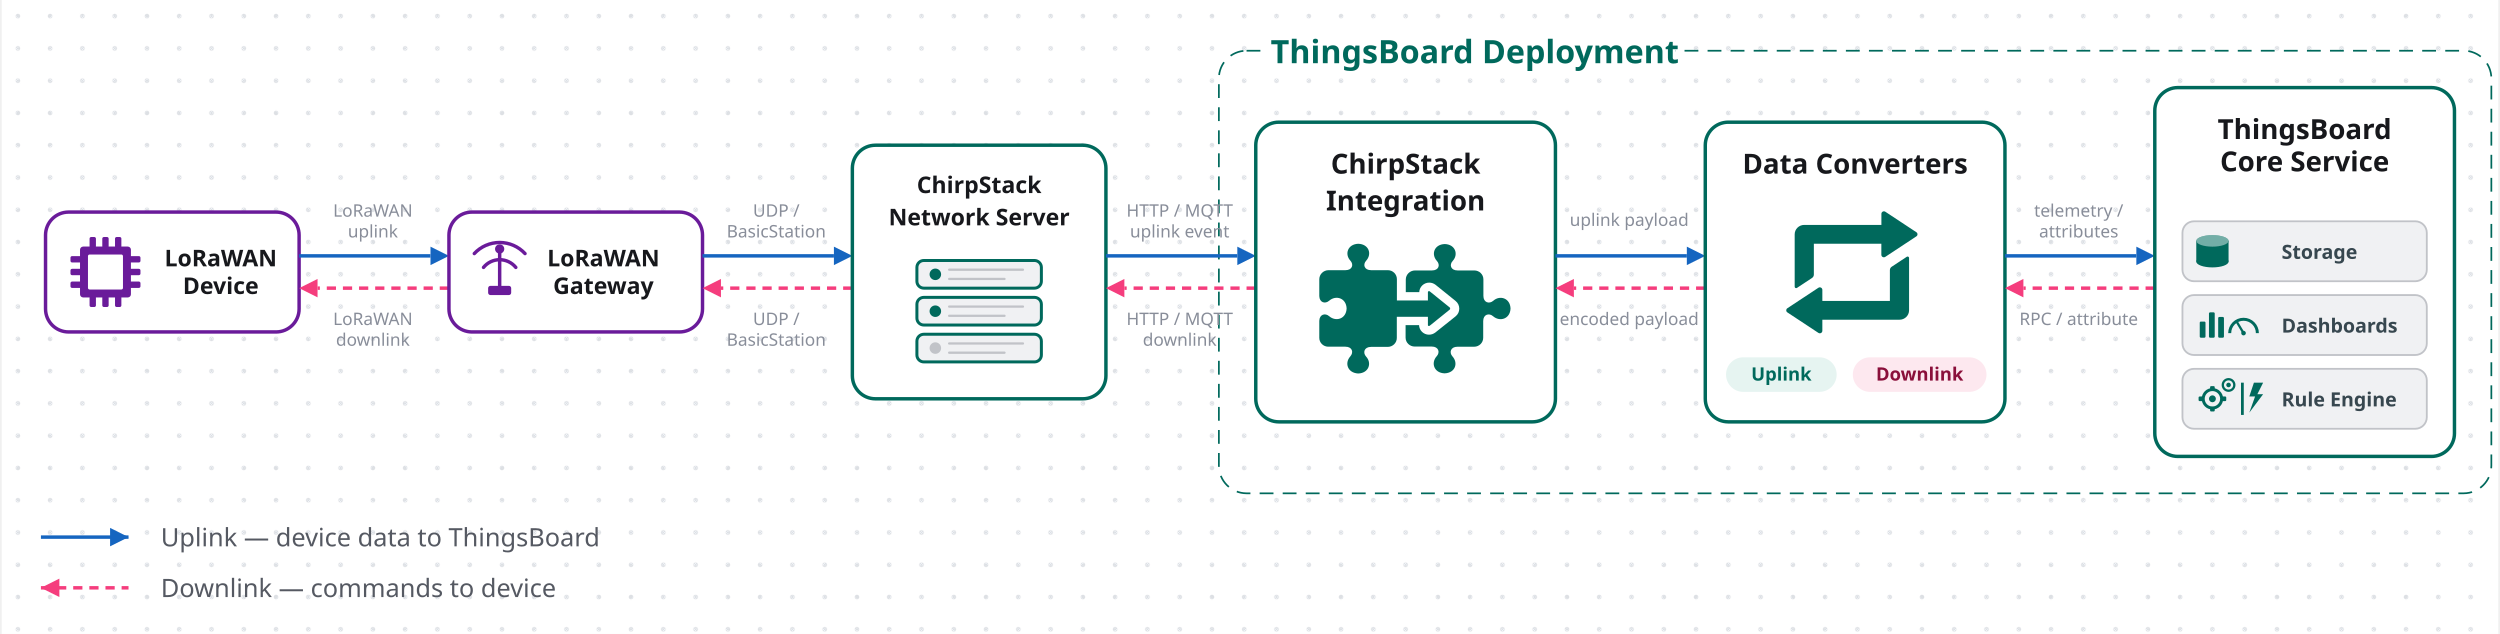
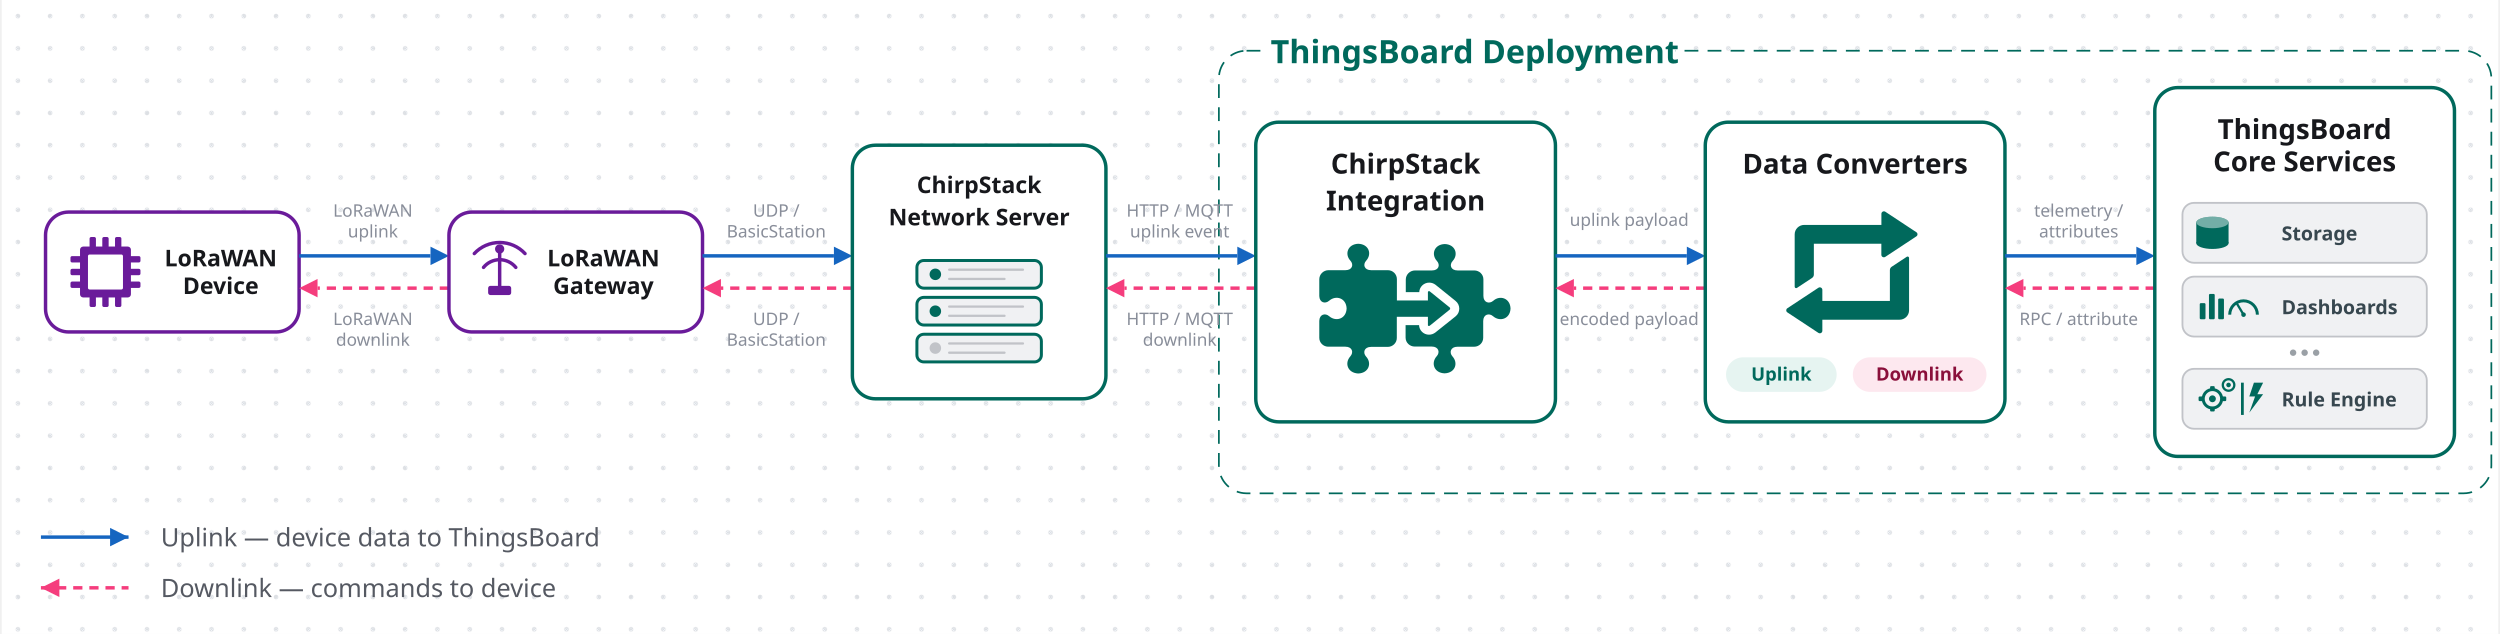
<svg xmlns="http://www.w3.org/2000/svg" width="1400" height="355" fill="none" viewBox="0 0 1083 275">
  <defs>
    <pattern id="dots" x="0" y="0" width="14" height="14" patternUnits="userSpaceOnUse">
      <circle cx="7" cy="7" r="1" fill="#dde0e4" />
    </pattern>
    <clipPath id="clip0">
      <path fill="#fff" d="M0 0h1083v275H0z" />
    </clipPath>
  </defs>
  <g clip-path="url(#clip0)">
    <path fill="#fff" d="M0 0h1083v275H0z" />
    <rect width="1083" height="275" fill="url(#dots)" />
    <g transform="translate(13,33)">
      <rect x="515" y="-11" width="552" height="192" rx="12" fill="none" stroke="#00695c" stroke-width="0.75" stroke-dasharray="6,4" />
      <rect x="535" y="-18" width="178" height="14" fill="#fff" />
      <text x="626" y="-11" text-anchor="middle" font-family="system-ui,sans-serif" font-size="14" fill="#00695c" font-weight="600" dominant-baseline="central" textLength="174" lengthAdjust="spacing">ThingsBoard Deployment</text>
      <rect x="6" y="59" width="110" height="52" rx="10" fill="#fff" stroke="#6a1b9a" stroke-width="1.5" />
      <g transform="translate(11.3,64.3) scale(0.69)" fill="#6a1b9a">
        <rect x="14" y="14" width="32" height="32" rx="2" fill="#6a1b9a" />
        <rect x="19" y="19" width="22" height="22" rx="1" fill="#fff" />
        <rect x="20" y="8" width="4" height="7" rx="1" />
        <rect x="28" y="8" width="4" height="7" rx="1" />
        <rect x="36" y="8" width="4" height="7" rx="1" />
        <rect x="20" y="45" width="4" height="7" rx="1" />
        <rect x="28" y="45" width="4" height="7" rx="1" />
        <rect x="36" y="45" width="4" height="7" rx="1" />
        <rect x="8" y="20" width="7" height="4" rx="1" />
        <rect x="8" y="28" width="7" height="4" rx="1" />
        <rect x="8" y="36" width="7" height="4" rx="1" />
        <rect x="45" y="20" width="7" height="4" rx="1" />
        <rect x="45" y="28" width="7" height="4" rx="1" />
        <rect x="45" y="36" width="7" height="4" rx="1" />
      </g>
      <text x="82" y="79" text-anchor="middle" font-family="system-ui,sans-serif" font-size="10" fill="#17181c" font-weight="600" dominant-baseline="middle">LoRaWAN</text>
      <text x="82" y="91" text-anchor="middle" font-family="system-ui,sans-serif" font-size="10" fill="#17181c" font-weight="600" dominant-baseline="middle">Device</text>
      <line x1="116" y1="78" x2="173" y2="78" stroke="#1565c0" stroke-width="1.5" />
      <polygon points="173,74 181,78 173,82" fill="#1565c0" />
      <text x="148" y="61" text-anchor="middle" font-family="system-ui,sans-serif" font-size="7.5" fill="#888d99">LoRaWAN</text>
      <text x="148" y="70" text-anchor="middle" font-family="system-ui,sans-serif" font-size="7.5" fill="#888d99">uplink</text>
      <line x1="181" y1="92" x2="124" y2="92" stroke="#f53d7d" stroke-width="1.5" stroke-dasharray="4,3" />
      <polygon points="124,88 116,92 124,96" fill="#f53d7d" />
      <text x="148" y="108" text-anchor="middle" font-family="system-ui,sans-serif" font-size="7.5" fill="#888d99">LoRaWAN</text>
      <text x="148" y="117" text-anchor="middle" font-family="system-ui,sans-serif" font-size="7.5" fill="#888d99">downlink</text>
      <rect x="181" y="59" width="110" height="52" rx="10" fill="#fff" stroke="#6a1b9a" stroke-width="1.5" />
      <g transform="translate(190,53)" fill="none" stroke="#6a1b9a" stroke-width="1.5" stroke-linecap="round">
        <line x1="13" y1="38" x2="13" y2="22" />
        <path d="M 6,30 a9,9 0 0,1 14,0" fill="none" />
        <path d="M 2,24 a15,15 0 0,1 22,0" fill="none" />
        <rect x="8" y="38" width="10" height="4" rx="1" fill="#6a1b9a" stroke="none" />
        <circle cx="13" cy="22" r="2" fill="#6a1b9a" stroke="none" />
      </g>
      <text x="248" y="79" text-anchor="middle" font-family="system-ui,sans-serif" font-size="10" fill="#17181c" font-weight="600" dominant-baseline="middle">LoRaWAN</text>
      <text x="248" y="91" text-anchor="middle" font-family="system-ui,sans-serif" font-size="10" fill="#17181c" font-weight="600" dominant-baseline="middle">Gateway</text>
      <line x1="291" y1="78" x2="348" y2="78" stroke="#1565c0" stroke-width="1.5" />
      <polygon points="348,74 356,78 348,82" fill="#1565c0" />
      <text x="323" y="61" text-anchor="middle" font-family="system-ui,sans-serif" font-size="7.5" fill="#888d99">UDP /</text>
      <text x="323" y="70" text-anchor="middle" font-family="system-ui,sans-serif" font-size="7.5" fill="#888d99">BasicStation</text>
      <line x1="356" y1="92" x2="299" y2="92" stroke="#f53d7d" stroke-width="1.5" stroke-dasharray="4,3" />
      <polygon points="299,88 291,92 299,96" fill="#f53d7d" />
      <text x="323" y="108" text-anchor="middle" font-family="system-ui,sans-serif" font-size="7.5" fill="#888d99">UDP /</text>
      <text x="323" y="117" text-anchor="middle" font-family="system-ui,sans-serif" font-size="7.5" fill="#888d99">BasicStation</text>
      <rect x="356" y="30" width="110" height="110" rx="10" fill="#fff" stroke="#00695c" stroke-width="1.5" />
      <text x="411" y="43" text-anchor="middle" font-family="system-ui,sans-serif" font-size="10" fill="#17181c" font-weight="600" dominant-baseline="hanging">ChirpStack</text>
      <text x="411" y="57" text-anchor="middle" font-family="system-ui,sans-serif" font-size="10" fill="#17181c" font-weight="600" dominant-baseline="hanging">Network Server</text>
      <g fill="none" stroke="#00695c" stroke-width="1.3" stroke-linecap="round">
        <rect x="384" y="80" width="54" height="12" rx="3" fill="#f0f1f3" stroke="#00695c" />
        <circle cx="392" cy="86" r="2.5" fill="#00695c" stroke="none" />
        <line x1="398" y1="84" x2="430" y2="84" stroke="#c1c3c8" stroke-width="1" />
        <line x1="398" y1="88" x2="422" y2="88" stroke="#c1c3c8" stroke-width="1" />
        <rect x="384" y="96" width="54" height="12" rx="3" fill="#f0f1f3" stroke="#00695c" />
        <circle cx="392" cy="102" r="2.5" fill="#00695c" stroke="none" />
        <line x1="398" y1="100" x2="430" y2="100" stroke="#c1c3c8" stroke-width="1" />
        <line x1="398" y1="104" x2="422" y2="104" stroke="#c1c3c8" stroke-width="1" />
        <rect x="384" y="112" width="54" height="12" rx="3" fill="#f0f1f3" stroke="#00695c" />
        <circle cx="392" cy="118" r="2.5" fill="#c1c3c8" stroke="none" />
        <line x1="398" y1="116" x2="430" y2="116" stroke="#c1c3c8" stroke-width="1" />
        <line x1="398" y1="120" x2="422" y2="120" stroke="#c1c3c8" stroke-width="1" />
      </g>
      <line x1="466" y1="78" x2="523" y2="78" stroke="#1565c0" stroke-width="1.5" />
      <polygon points="523,74 531,78 523,82" fill="#1565c0" />
      <text x="498" y="61" text-anchor="middle" font-family="system-ui,sans-serif" font-size="7.5" fill="#888d99">HTTP / MQTT</text>
      <text x="498" y="70" text-anchor="middle" font-family="system-ui,sans-serif" font-size="7.5" fill="#888d99">uplink event</text>
      <line x1="531" y1="92" x2="474" y2="92" stroke="#f53d7d" stroke-width="1.5" stroke-dasharray="4,3" />
      <polygon points="474,88 466,92 474,96" fill="#f53d7d" />
      <text x="498" y="108" text-anchor="middle" font-family="system-ui,sans-serif" font-size="7.5" fill="#888d99">HTTP / MQTT</text>
      <text x="498" y="117" text-anchor="middle" font-family="system-ui,sans-serif" font-size="7.5" fill="#888d99">downlink</text>
      <rect x="531" y="20" width="130" height="130" rx="10" fill="#fff" stroke="#00695c" stroke-width="1.5" />
      <text x="596" y="33" text-anchor="middle" font-family="system-ui,sans-serif" font-size="12" fill="#17181c" font-weight="600" dominant-baseline="hanging">ChirpStack</text>
      <text x="596" y="49" text-anchor="middle" font-family="system-ui,sans-serif" font-size="12" fill="#17181c" font-weight="600" dominant-baseline="hanging">Integration</text>
      <g transform="matrix(-0.16987,0,0,-0.166552,641.5201,141.5578)" fill="#00695c">
        <path d="m 465.3,145.05 h -43.5 c -17.7,0 -21.8,-14.7 -12.6,-25.3 15.2,-17.2 7.1,-43 -20.2,-44.5 -27.3,1 -35.4,27.3 -20.2,44 9.1,10.1 5.1,25.3 -12.6,25.3 h -42.5 c -12.6,0 -23.3,10.1 -23.3,23.3 v 55.1 h -1 -78.4 v -21.8 c 0,-2 -2.5,-3 -4.6,-1.5 l -51.1,42 c -1.5,1.5 -1.5,4 0,5.6 l 51.1,42 c 2,1.5 4.6,0 4.6,-2 v -21.8 h 78.2 1 v 55.6 c 0,12.6 10.1,23.3 23.3,23.3 H 356 c 17.7,0 21.8,14.7 12.6,24.8 -15.2,17.2 -7.1,43 20.2,44 27.3,-1 35.4,-27.3 20.2,-44 -9.1,-10.1 -5.1,-24.8 12.6,-24.8 h 43 c 13.2,0 23.8,-10.6 23.8,-23.8 v -43.6 c -0.5,-17.2 -15.2,-21.2 -25.3,-12.1 -17.2,15.2 -43.5,7.1 -44.5,-20.2 1,-27.3 27.3,-35.4 44.5,-20.2 10.1,9.1 24.8,5.1 25.3,-12.1 v -44 c 0.1,-12.7 -10,-23.3 -23.1,-23.3 z" />
        <path d="m 244.7,145.45 h -43.5 c -17.7,0 -21.8,-15.2 -12.6,-25.3 15.2,-17.2 7.1,-43.5 -20.2,-44.5 -27.3,1 -35.4,26.8 -20.2,44 9.1,10.1 5.1,25.3 -12.6,25.3 H 93.1 c -13.2,0 -23.3,10.6 -23.3,23.3 v 43.5 c 0,17.7 -15.2,21.8 -25.3,12.6 -17.2,-15.2 -43.5,-7.1 -44.5,20.2 1,27.3 27.3,35.4 44,20.2 10.1,-9.1 25.3,-5.1 25.3,12.6 v 43 c 0,13.2 10.6,23.3 23.3,23.3 h 42.5 c 17.7,0 21.8,14.7 12.6,24.8 -15.2,16.7 -7.1,43 20.2,44 27.3,-1 35.4,-26.8 20.2,-44 -9.1,-10.1 -5.1,-24.8 12.6,-24.8 h 43 c 13.2,0 23.8,-10.6 23.8,-23.8 v -32.7 h -34.4 c -0.5,13.7 -11.7,24.8 -25.3,24.8 -6.1,0 -11.6,-2 -16.2,-5.6 l -51.1,-42 c -6.1,-5.1 -9.6,-12.1 -9.6,-20.2 0,-8.1 3.5,-15.2 9.6,-20.2 l 51.6,-42 c 4.6,-3.5 10.1,-5.6 16.2,-5.6 13.7,0 24.8,11.1 25.3,24.8 H 268 v -32.4 c 0,-13.2 -10.6,-23.3 -23.3,-23.3 z" />
      </g>
      <line x1="661" y1="78" x2="718" y2="78" stroke="#1565c0" stroke-width="1.5" />
      <polygon points="718,74 726,78 718,82" fill="#1565c0" />
      <text x="693" y="65" text-anchor="middle" font-family="system-ui,sans-serif" font-size="7.5" fill="#888d99">uplink payload</text>
      <line x1="726" y1="92" x2="669" y2="92" stroke="#f53d7d" stroke-width="1.5" stroke-dasharray="4,3" />
      <polygon points="669,88 661,92 669,96" fill="#f53d7d" />
      <text x="693" y="108" text-anchor="middle" font-family="system-ui,sans-serif" font-size="7.5" fill="#888d99">encoded payload</text>
      <rect x="726" y="20" width="130" height="130" rx="10" fill="#fff" stroke="#00695c" stroke-width="1.5" />
      <text x="791" y="33" text-anchor="middle" font-family="system-ui,sans-serif" font-size="12" fill="#17181c" font-weight="600" dominant-baseline="hanging">Data Converters</text>
      <g transform="matrix(0.217828,0,0,0.213574,736.2844,53.1842)" fill="#00695c">
        <path d="m 373.23,68.177 -61.8,-41.6 c -3.4,-2.3 -7.9,0.1 -7.9,4.2 v 22.5 h -153.6 c -10.6,0 -19.1,8.6 -19.1,19.1 v 106.5 c 0,2.3 2.6,3.7 4.5,2.4 l 30,-20.2 c 2.3,-1.5 3.7,-4.1 3.7,-6.9 v -62.7 h 134.4 v 22.5 c 0,4.1 4.5,6.5 7.9,4.2 l 61.8,-41.6 c 3.1,-2 3.1,-6.4 0.1,-8.4 z" />
        <path d="m 354.13,117.98 -30,20.2 c -2.3,1.5 -3.7,4.1 -3.7,6.9 v 62.6 h -134.5 v -22.5 c 0,-4.1 -4.5,-6.5 -7.9,-4.2 l -61.8,41.6 c -3,2 -3,6.4 0,8.4 l 61.8,41.6 c 3.4,2.3 7.9,-0.1 7.9,-4.2 v -22.5 h 153.5 c 10.6,0.1 19.2,-8.5 19.2,-19.1 v -106.4 c 0,-2.3 -2.6,-3.7 -4.5,-2.4 z" />
      </g>
      <rect x="735" y="122" width="48" height="15" rx="7.5" fill="#e6f4f1" />
      <text x="759" y="129" text-anchor="middle" font-family="system-ui,sans-serif" font-size="8" fill="#00695c" font-weight="700" dominant-baseline="central">Uplink</text>
      <rect x="790" y="122" width="58" height="15" rx="7.5" fill="#fde8ef" />
      <text x="819" y="129" text-anchor="middle" font-family="system-ui,sans-serif" font-size="8" fill="#8a0f3a" font-weight="700" dominant-baseline="central">Downlink</text>
      <line x1="856" y1="78" x2="913" y2="78" stroke="#1565c0" stroke-width="1.5" />
      <polygon points="913,74 921,78 913,82" fill="#1565c0" />
      <text x="888" y="61" text-anchor="middle" font-family="system-ui,sans-serif" font-size="7.5" fill="#888d99">telemetry /</text>
      <text x="888" y="70" text-anchor="middle" font-family="system-ui,sans-serif" font-size="7.5" fill="#888d99">attributes</text>
      <line x1="921" y1="92" x2="864" y2="92" stroke="#f53d7d" stroke-width="1.5" stroke-dasharray="4,3" />
      <polygon points="864,88 856,92 864,96" fill="#f53d7d" />
      <text x="888" y="108" text-anchor="middle" font-family="system-ui,sans-serif" font-size="7.5" fill="#888d99">RPC / attribute</text>
      <rect x="921" y="5" width="130" height="160" rx="10" fill="#fff" stroke="#00695c" stroke-width="1.5" />
      <text x="986" y="18" text-anchor="middle" font-family="system-ui,sans-serif" font-size="12" fill="#17181c" font-weight="600" dominant-baseline="hanging">ThingsBoard</text>
-       <text x="986" y="32" text-anchor="middle" font-family="system-ui,sans-serif" font-size="12" fill="#17181c" font-weight="600" dominant-baseline="hanging">Core Service</text>
+       <text x="986" y="32" text-anchor="middle" font-family="system-ui,sans-serif" font-size="12" fill="#17181c" font-weight="600" dominant-baseline="hanging">Core Services</text>
      <g transform="translate(232,5)">
-         <rect x="701" y="58" width="106" height="26" rx="5" fill="#f0f1f3" stroke="#c1c3c8" stroke-width=".8" />
-         <g fill="#00695c" transform="translate(45,1.5)">
+         <rect x="701" y="50" width="106" height="26" rx="5" fill="#f0f1f3" stroke="#c1c3c8" stroke-width=".8" />
+         <g fill="#00695c" transform="translate(45,-6.5)">
          <ellipse cx="669" cy="65" rx="7" ry="2.5" fill="#00695c" />
          <rect x="662" y="65" width="14" height="9" fill="#00695c" />
          <ellipse cx="669" cy="74" rx="7" ry="2.5" fill="#00695c" />
          <ellipse cx="669" cy="65" rx="7" ry="2.5" fill="#e6f4f1" opacity=".5" />
        </g>
-         <text x="744" y="71" text-anchor="start" font-family="system-ui,sans-serif" font-size="8.5" fill="#37474f" font-weight="600" dominant-baseline="central">Storage</text>
-         <rect x="701" y="90" width="106" height="26" rx="5" fill="#f0f1f3" stroke="#c1c3c8" stroke-width=".8" />
-         <g fill="#00695c" transform="translate(47.5,2.5)">
+         <text x="744" y="63" text-anchor="start" font-family="system-ui,sans-serif" font-size="8.5" fill="#37474f" font-weight="600" dominant-baseline="central">Storage</text>
+         <rect x="701" y="82" width="106" height="26" rx="5" fill="#f0f1f3" stroke="#c1c3c8" stroke-width=".8" />
+         <g fill="#00695c" transform="translate(47.5,-5.5)">
          <rect x="661" y="99" width="2.5" height="7" rx=".5" />
          <rect x="665" y="95" width="2.5" height="11" rx=".5" />
          <rect x="669" y="97" width="2.5" height="9" rx=".5" />
          <path d="M674,104 a6,6 0 0,1 12,0" fill="none" stroke="#00695c" stroke-width="1.3" />
          <line x1="680" y1="104" x2="677" y2="99" stroke="#00695c" stroke-width="1" stroke-linecap="round" />
          <circle cx="680" cy="104" r="1" fill="#00695c" />
        </g>
-         <text x="744" y="103" text-anchor="start" font-family="system-ui,sans-serif" font-size="8.5" fill="#37474f" font-weight="600" dominant-baseline="central">Dashboards</text>
+         <text x="744" y="95" text-anchor="start" font-family="system-ui,sans-serif" font-size="8.5" fill="#37474f" font-weight="600" dominant-baseline="central">Dashboards</text>
+         <circle cx="749" cy="115" r="1.4" fill="#9aa0a6" />
+         <circle cx="754" cy="115" r="1.4" fill="#9aa0a6" />
+         <circle cx="759" cy="115" r="1.4" fill="#9aa0a6" />
        <rect x="701" y="122" width="106" height="26" rx="5" fill="#f0f1f3" stroke="#c1c3c8" stroke-width=".8" />
        <g fill="#00695c" transform="translate(49,0)">
          <circle cx="665" cy="135" r="4" fill="none" stroke="#00695c" stroke-width="1.3" />
          <circle cx="665" cy="135" r="1.5" fill="#00695c" />
          <rect x="664" y="129.5" width="2" height="2" rx=".4" />
          <rect x="664" y="138.5" width="2" height="2" rx=".4" />
          <rect x="659" y="134" width="2" height="2" rx=".4" />
          <rect x="669" y="134" width="2" height="2" rx=".4" />
          <circle cx="672" cy="129" r="2.5" fill="none" stroke="#00695c" stroke-width="1" />
          <circle cx="672" cy="129" r="1" fill="#00695c" />
          <line x1="678" y1="128" x2="678" y2="142" stroke="#00695c" stroke-width="1.2" />
          <polygon points="683,128 681,134 683.5,134 681,141 687,133 684.5,133 687,128" fill="#00695c" />
        </g>
        <text x="744" y="135" text-anchor="start" font-family="system-ui,sans-serif" font-size="8.5" fill="#37474f" font-weight="600" dominant-baseline="central">Rule Engine</text>
      </g>
      <line x1="4" y1="200" x2="42" y2="200" stroke="#1565c0" stroke-width="1.5" />
      <polygon points="34,196 42,200 34,204" fill="#1565c0" />
      <text x="56" y="204" font-family="system-ui,sans-serif" font-size="11" fill="#555962">Uplink — device data to ThingsBoard</text>
      <line x1="4" y1="222" x2="42" y2="222" stroke="#f53d7d" stroke-width="1.5" stroke-dasharray="4,3" />
      <polygon points="12,218 4,222 12,226" fill="#f53d7d" />
      <text x="56" y="226" font-family="system-ui,sans-serif" font-size="11" fill="#555962">Downlink — commands to device</text>
    </g>
  </g>
</svg>
